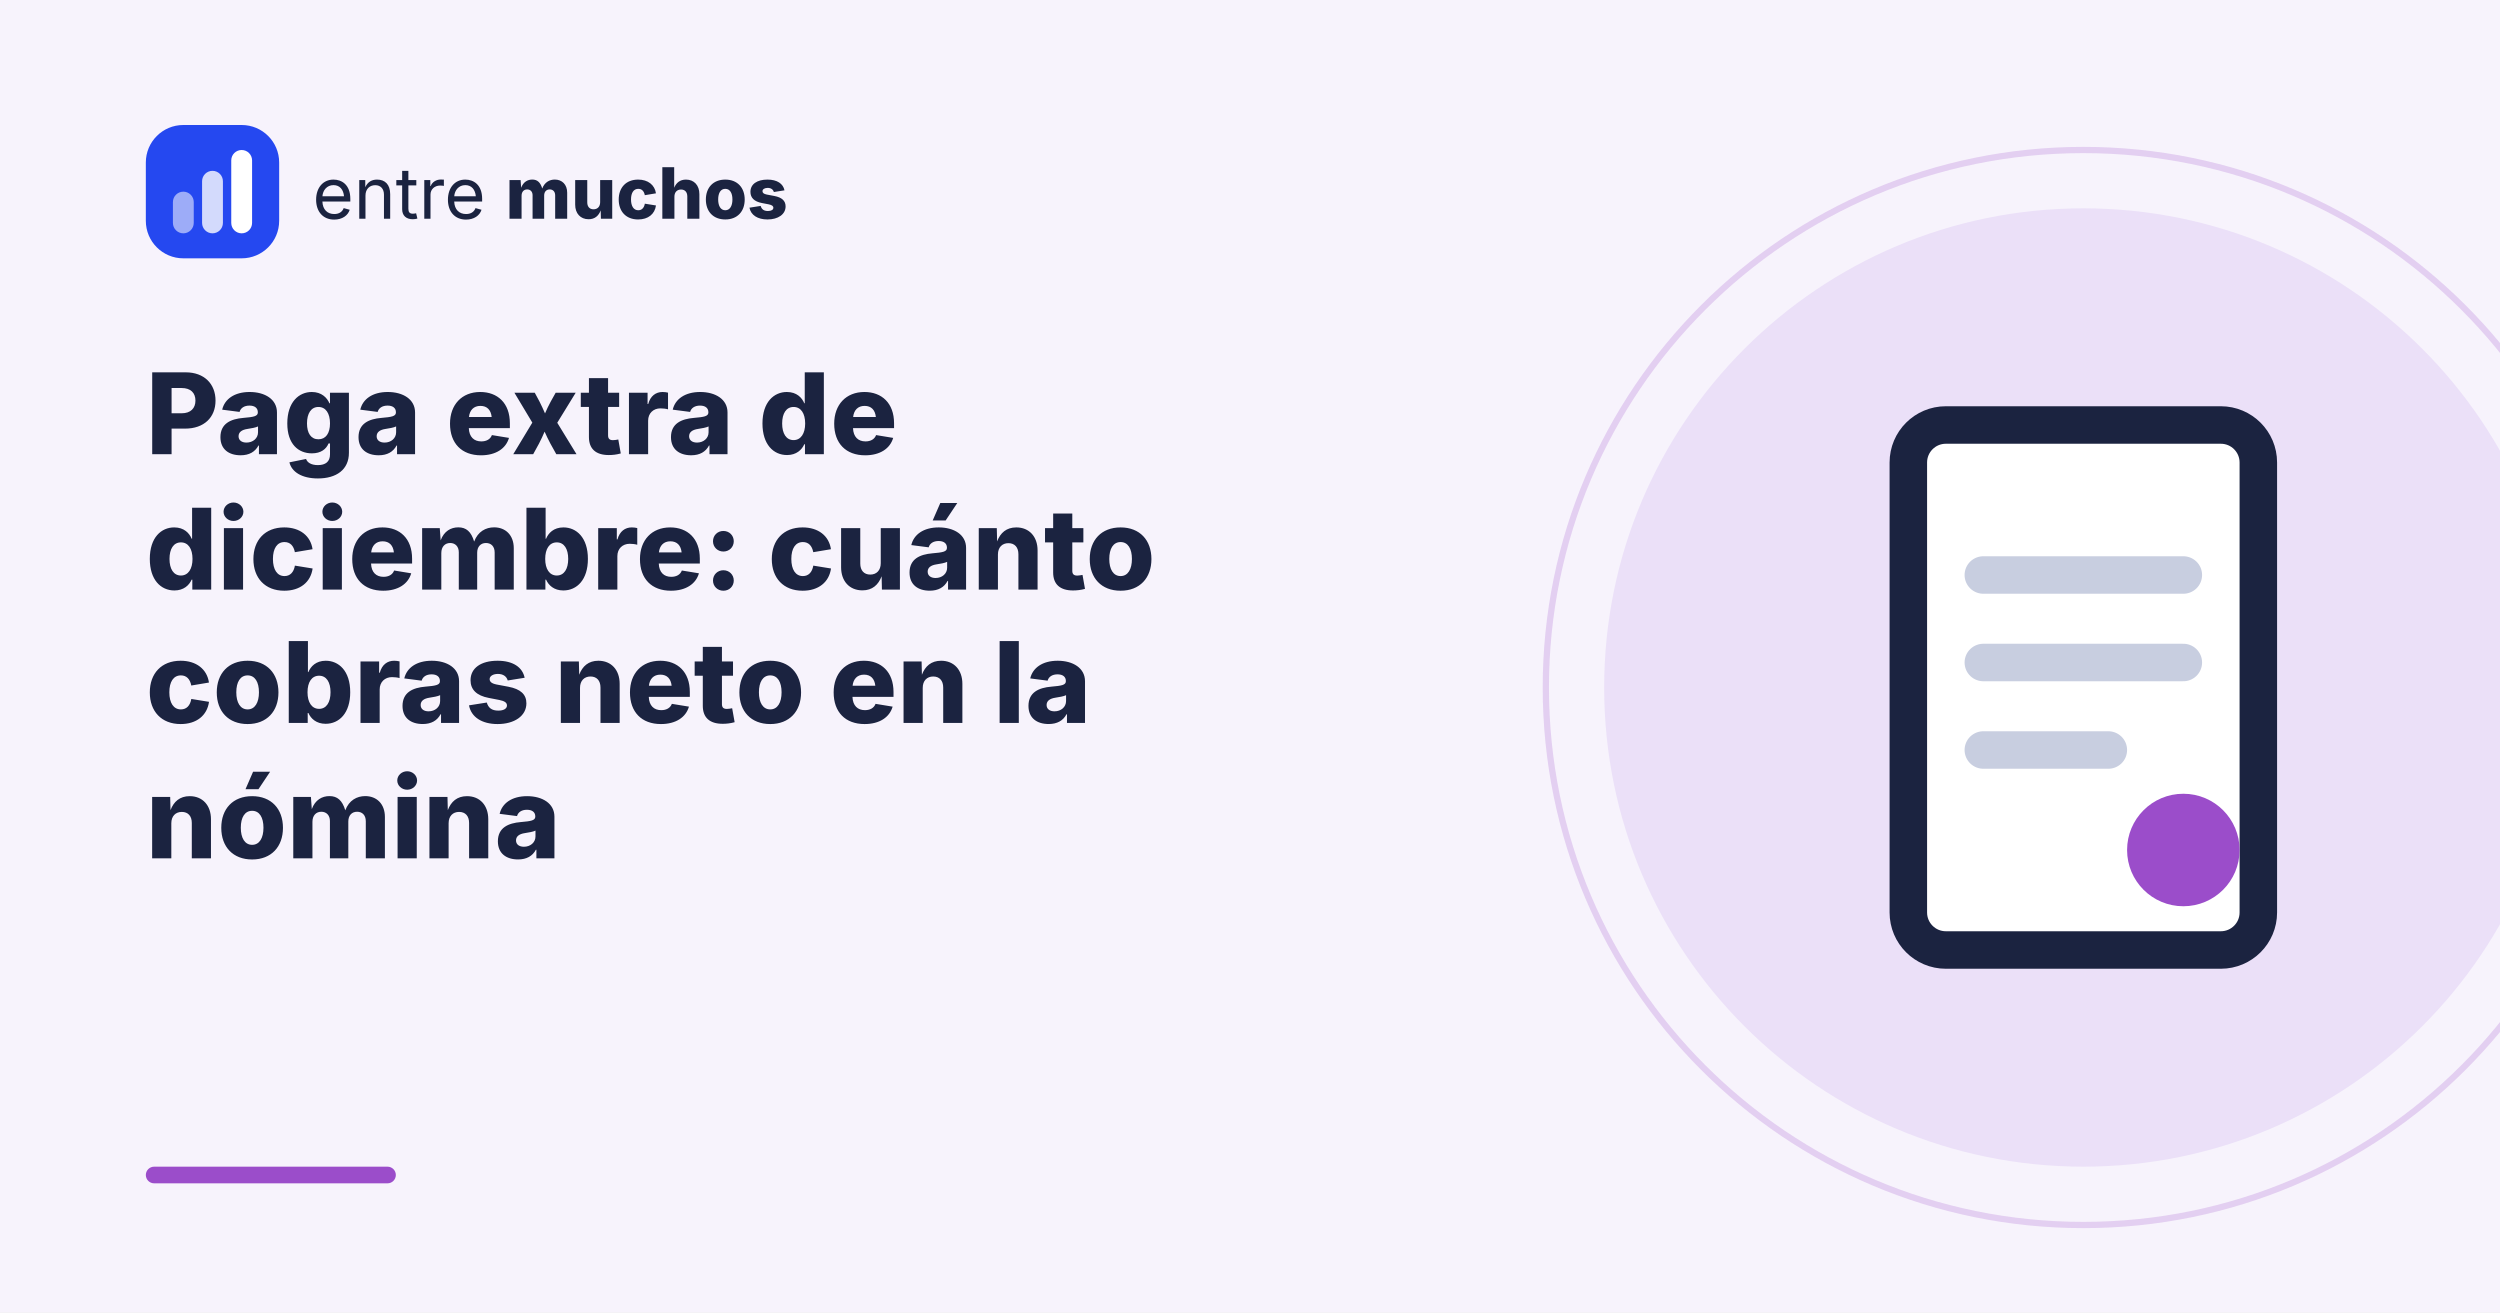
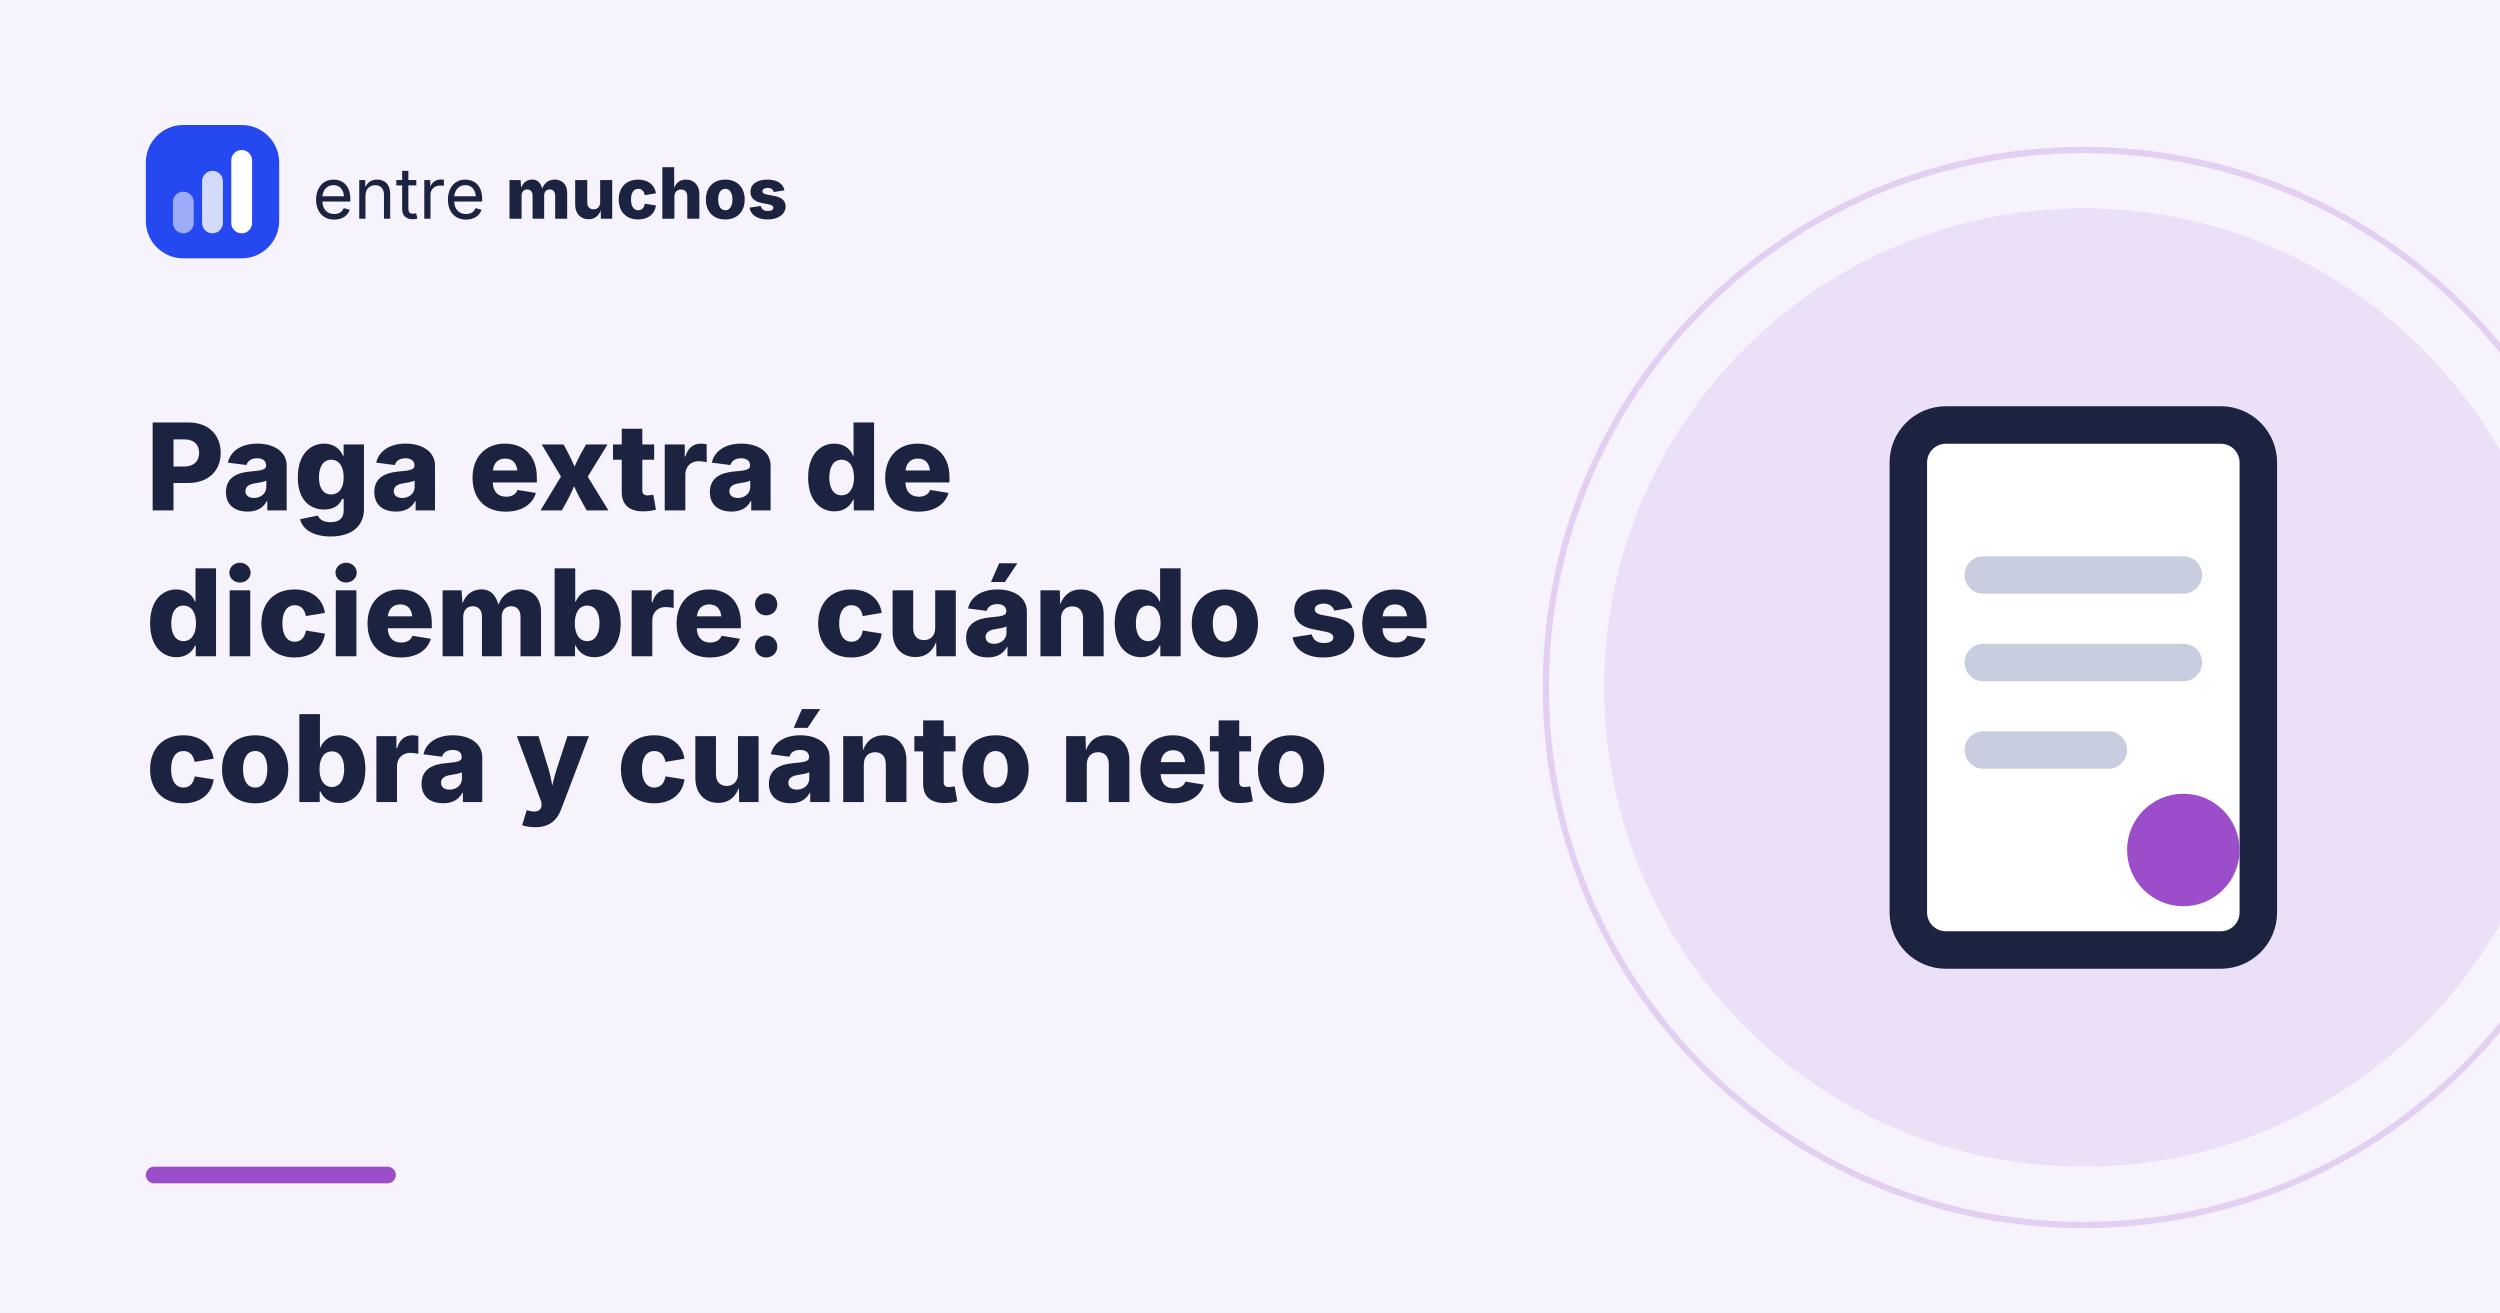
- <svg xmlns="http://www.w3.org/2000/svg" width="1200" height="630" viewBox="0 0 1200 630" role="img" aria-label="Paga extra de diciembre: cuánto cobras neto en la nómina">
+ <svg xmlns="http://www.w3.org/2000/svg" width="1200" height="630" viewBox="0 0 1200 630" role="img" aria-label="Paga extra de diciembre: cuándo se cobra y cuánto neto">
  <rect width="1200" height="630" fill="#f7f3fc" />
  <circle cx="1000" cy="330" r="230" fill="#ebe0f8" />
  <circle cx="1000" cy="330" r="258" fill="none" stroke="#9b4dca" stroke-opacity=".22" stroke-width="3" />
  <g transform="translate(850 180) scale(3)">
    <rect x="22" y="8" width="56" height="84" rx="6" fill="#fff" stroke="#1b2340" stroke-width="6" />
    <path d="M34 32h32M34 46h32M34 60h20" stroke="#c8cee0" stroke-width="6" stroke-linecap="round" />
    <circle cx="66" cy="76" r="9" fill="#9b4dca" />
  </g>
  <rect x="70" y="60" width="64" height="64" rx="18" fill="#2548f0" />
  <rect x="83" y="92" width="10" height="20" rx="5" fill="#fff" fill-opacity=".55" />
  <rect x="97" y="82" width="10" height="30" rx="5" fill="#fff" fill-opacity=".8" />
  <rect x="111" y="72" width="10" height="40" rx="5" fill="#fff" />
  <text x="150" y="105" font-family="Inter,Helvetica,Arial,sans-serif" font-size="34" fill="#1b2340">entre <tspan font-weight="800">muchos</tspan>
  </text>
-   <text font-family="Inter,Helvetica,Arial,sans-serif" font-size="54" font-weight="800" fill="#1b2340">
-     <tspan x="70" y="218">Paga extra de</tspan>
-     <tspan x="70" y="283">diciembre: cuánto</tspan>
-     <tspan x="70" y="347">cobras neto en la</tspan>
-     <tspan x="70" y="412">nómina</tspan>
+   <text font-family="Inter,Helvetica,Arial,sans-serif" font-size="58" font-weight="800" fill="#1b2340">
+     <tspan x="70" y="245">Paga extra de</tspan>
+     <tspan x="70" y="315">diciembre: cuándo se</tspan>
+     <tspan x="70" y="385">cobra y cuánto neto</tspan>
  </text>
  <rect x="70" y="560" width="120" height="8" rx="4" fill="#9b4dca" />
</svg>
